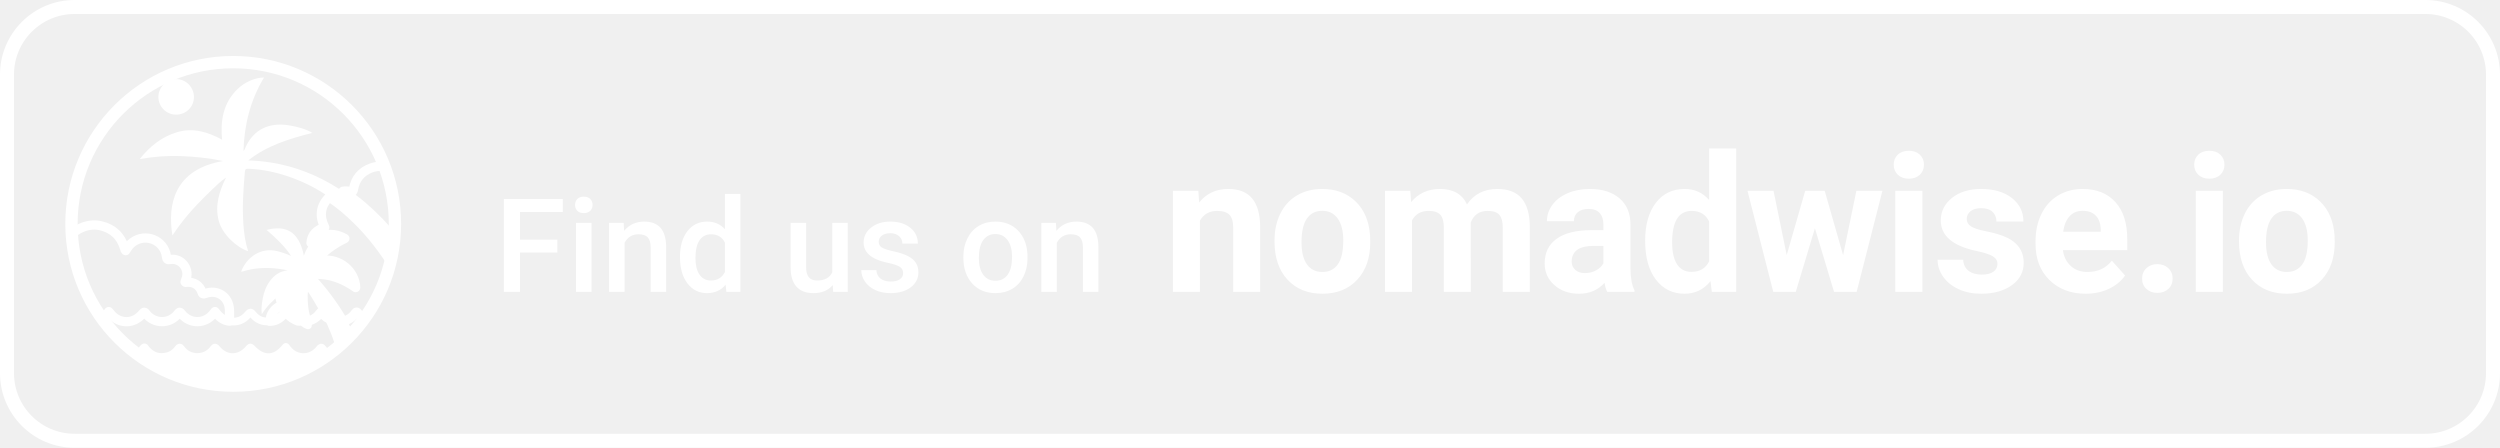
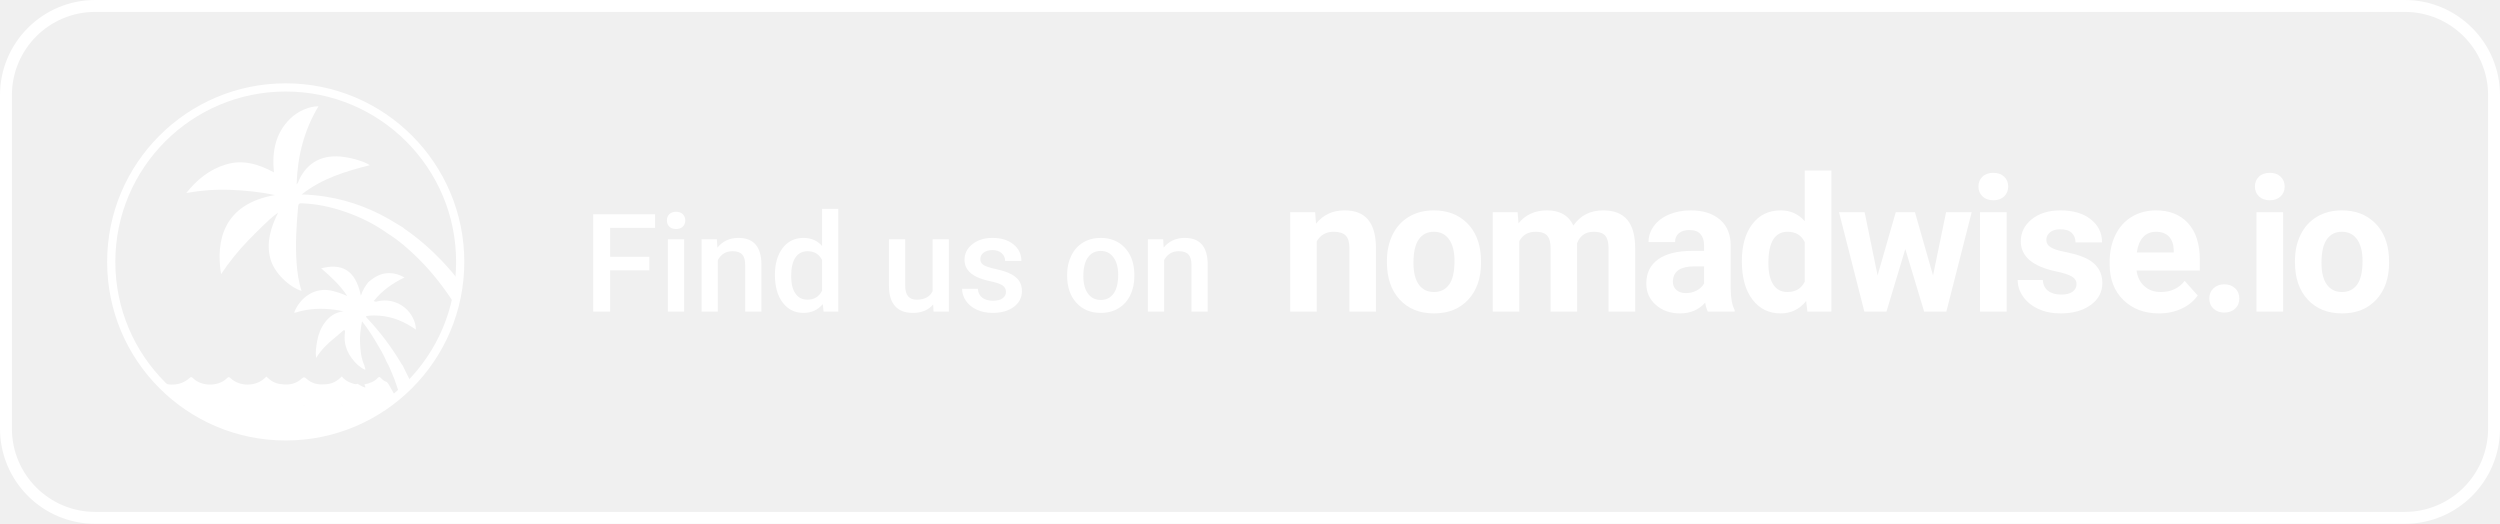
- <svg xmlns="http://www.w3.org/2000/svg" width="268" height="48" viewBox="0 0 268 48" role="img" aria-label="Find us on nomadwise.io">
-   <rect x="0.75" y="0.75" width="266.5" height="46.5" rx="7.25" fill="none" stroke="#FFFFFF" stroke-width="1.5" />
-   <svg x="7.00" y="6.00" width="36" height="36" viewBox="13.339 5.712 435.880 435.880">
-     <defs>
-       <clipPath id="floc">
-         <circle cx="231.279" cy="223.652" r="207.94" />
-       </clipPath>
-     </defs>
-     <g clip-path="url(#floc)">
-       <path fill="#fff" d="M421.485,221.893c-13.82-14.372-28.782-27.389-45.234-38.676c-0.847-0.581-1.595-1.305-2.389-1.961c-1.912-1.128-3.856-2.206-5.731-3.394c-27.104-17.172-56.318-28.87-88.091-33.865c-9.636-1.515-19.345-2.421-29.249-2.72c24.463-19.42,53.42-28.186,83.171-35.686c-6.201-4.166-18.825-8.178-31.043-9.987c-25.794-3.819-44.862,5.791-55.296,27.826c-0.786,1.661-1.007,3.66-3.029,5.549c1.024-34.332,9.056-65.974,26.66-95.279c-10.813-0.18-24.918,5.71-34.378,14.949c-18.431,18-22.469,40.674-20.02,65.714c-18.584-10.106-37.705-15.915-58.487-9.701c-20.084,6.006-35.577,18.644-48.456,34.869c17.974-3.22,35.892-4.566,53.939-3.845c17.971,0.718,35.835,2.467,54.25,6.364c-63.29,10.965-72.322,56.167-65.737,96.579c4.909-7.335,9.936-14.317,15.345-21.021c5.331-6.609,10.884-13.025,16.794-19.117c6.011-6.196,12.068-12.355,18.27-18.359c6.071-5.877,12.178-11.743,19.219-16.635c-8.687,17.691-14.633,35.678-9.664,55.53c4.631,18.504,24.222,35.762,38.308,40.032c-3.687-11.174-5.254-22.615-6.093-34.211c-1.673-23.111-0.168-46.111,1.92-69.114c0.303-3.341,1.801-3.733,4.607-3.625c18.605,0.717,36.554,4.65,54.051,10.826c18.042,6.369,35.036,14.801,50.611,25.985c13.546,8.442,25.472,18.883,36.806,30.024c18.297,17.986,33.714,38.264,47.321,59.96c0.528,0.841,1.023,1.718,1.665,2.307c2.596-9.503,4.574-19.261,5.868-29.235C438.986,241.749,430.674,231.45,421.485,221.893z" />
-       <path fill="#fff" d="M374.019,350.035c-0.363-0.462-0.783-0.889-1.079-1.39c-12.096-20.454-26.253-39.355-42.596-56.613c-0.498-0.525-1.097-1.016-0.839-2.246c5.316-0.908,10.814-0.883,16.277-0.478c16.263,1.206,30.743,7.39,44.416,17.016c-0.126-1.79-0.119-2.83-0.282-3.843c-3.462-21.383-24.982-35.749-46.137-30.78c-1.529,0.359-2.99,1.026-4.996-0.366c10.145-12.757,22.868-21.579,37.436-28.713c-6.133-3.462-12.011-5.207-18.413-5.299c-10.197-0.147-18.227,4.627-25.594,11c-3.772,4.635-6.945,9.649-9.195,16.564c-6.749-33.323-25.101-39.397-48.446-33.397c11.975,10.262,23.282,20.772,31.823,33.786c-5.956-2.701-11.844-4.703-17.928-6.221c-21.583-5.386-39.694,8.03-46.805,26.212c0.101,0.131,0.206,0.259,0.314,0.384c0.729-0.12,1.485-0.154,2.183-0.374c15.202-4.788,30.709-5.257,46.386-3.294c1.918,0.24,3.826,0.566,5.731,0.9c1.854,0.325,3.696,0.711,5.544,1.071c-9.774,1.131-16.942,6.006-22.596,13.462c-5.145,6.785-8.062,14.545-9.554,22.845c-1.185,6.596-2.256,13.231-1.319,20.69c6.296-10.158,14.182-17.757,22.804-24.668c3.152-2.701,6.287-5.423,9.47-8.087c0.748-0.626,1.625-1.763,2.646-0.876c0.484,0.42,0.465,1.665,0.351,2.491c-2.208,16.002,4.156,28.648,15.348,39.424c2.999,2.142,5.613,4.891,9.346,6.138c0.639-2.078-1.047-3.469-0.929-5.195c-3.952-8.686-4.935-17.974-5.375-27.336c-0.411-8.749,0.576-17.393,2.443-26.671c6.344,8.063,11.614,16.079,16.542,24.321c5.024,8.401,10.1,16.783,13.819,25.885c2.569,4.032,4.098,8.551,6.047,12.874c4.506,9.995,7.322,20.596,11.073,30.861c5.221-4.416,10.231-9.072,15.013-13.953c-0.144-0.187-0.275-0.398-0.393-0.639C382.394,367.017,378.202,358.529,374.019,350.035z" />
-       <path fill="none" stroke="#fff" stroke-width="12" stroke-linejoin="round" d="M194.721,314.132c-2.722,1.018-3.284,0.45-4.134-2.144c-2.816-8.598-10.699-13.393-19.817-12.515c-0.697,0.067-1.453,0.44-2.034-0.498c0.573-1.587,1.257-3.219,1.757-4.905c3.886-13.103-7.352-26.393-20.837-24.17c-4.075,0.672-4.58-0.563-5.031-3.96c-2.783-20.999-26.963-31.004-43.963-18.368c-3.892,2.893-6.483,6.799-8.996,10.81c-0.35-0.277-0.5-0.335-0.533-0.432c-0.333-0.984-0.661-1.971-0.965-2.965c-4.765-15.604-15.153-25.295-30.978-28.967c-17.634-4.092-37.906,5.932-44.546,21.487c4.107,37.727,17.833,72.564,38.689,101.999c7.058-1.393,12.111-5.867,16.389-12.014c2.51,2.726,4.512,5.633,7.334,7.726c11.757,8.721,26.807,6.761,36.539-5.089c2.076-2.528,2.781-2.291,4.594,0.102c10.327,13.632,30.873,13.768,41.193,0.17c2.161-2.847,2.765-2.562,4.826,0.01c11.053,13.795,30.71,13.453,41.58-0.533c0.54-0.695,1.071-1.396,1.848-2.409c4.868,6.492,10.419,11.673,18.781,12.434c0.012-4.915,0.222-9.838,0.003-14.742C225.655,318.049,210.761,308.135,194.721,314.132z" />
-       <path fill="none" stroke="#fff" stroke-width="12" stroke-linejoin="round" d="M439.855,278.905c-13.607-21.696-29.024-41.974-47.321-59.96c-11.334-11.141-23.26-21.582-36.806-30.024c-11.486,11.603-12.833,24.714-5.675,39.209c-9.901,3.277-17.004,9.008-17.841,20.194c7.367-6.374,15.397-11.148,25.594-11c6.401,0.093,12.28,1.838,18.413,5.299c-14.568,7.133-27.291,15.956-37.436,28.713c2.006,1.393,3.466,0.726,4.996,0.366c21.156-4.969,42.676,9.397,46.137,30.78c0.164,1.013,0.156,2.053,0.282,3.843c-13.673-9.625-28.153-15.809-44.416-17.016c-5.462-0.405-10.961-0.43-16.277,0.478c-0.258,1.23,0.341,1.721,0.839,2.246c16.343,17.258,30.5,36.159,42.596,56.613c0.296,0.501,0.716,0.928,1.078,1.389c6.403-1.657,11.802-4.893,15.581-10.402c1.517-2.212,2.29-1.917,3.753,0.074c3.957,5.382,9.31,8.563,15.468,10.367c14.681-20.58,25.861-43.825,32.7-68.863C440.878,280.623,440.383,279.746,439.855,278.905z" />
-       <path fill="none" stroke="#fff" stroke-width="12" stroke-linejoin="round" d="M437.443,152.83c-0.117-0.071-0.235-0.138-0.355-0.192c-8.734-3.99-17.755-4.92-26.81-1.558c-12.676,4.706-20.44,13.81-22.807,27.239c-0.462,2.624-0.908,4.566-4.348,3.425c-2.99-0.992-6.144-0.878-9.262-0.488c0.794,0.656,1.543,1.38,2.389,1.961c16.452,11.287,31.414,24.304,45.234,38.676c9.189,9.557,17.501,19.856,25.904,30.084c1.203-9.272,1.83-18.725,1.83-28.325C449.219,198.858,445.07,175.036,437.443,152.83z" />
-       <path fill="#fff" d="M156.927,81.881c-12.654-0.118-22.874-10.538-22.761-23.208c0.111-12.464,10.766-22.979,23.247-22.942c12.694,0.038,23.067,10.747,22.905,23.649C180.159,72.034,169.798,82.001,156.927,81.881z" />
-       <path fill="none" stroke="#fff" stroke-width="12" stroke-linejoin="round" d="M291.152,316.285c3.152-2.701,6.287-5.423,9.47-8.087c0.748-0.626,1.625-1.763,2.646-0.876c0.484,0.42,0.465,1.665,0.351,2.491c-2.208,16.002,4.156,28.648,15.348,39.424c-2.982,1.698-5.386-0.327-7.814-1.402c-4.836-2.141-8.454-5.81-11.454-10.489c-5.395,7.292-11.62,12.634-20.929,12.748c0.91-9.267,5.392-16.151,13.855-20.151c2.374-1.122,2.688-2.302,1.445-4.391C292.375,322.703,292.197,319.353,291.152,316.285z" />
-       <path fill="#fff" d="M241.974,285.651c-0.191,0.105-0.382,0.211-0.573,0.316c0.09-0.229,0.179-0.458,0.264-0.694C241.761,285.399,241.866,285.526,241.974,285.651z" />
-       <path fill="#fff" d="M231.279,441.592c50.217,0,96.459-16.994,133.311-45.531c-0.529-0.092-1.09-0.108-1.543-0.213c-6.357-1.482-11.615-4.715-15.414-9.951c-1.935-2.667-2.705-1.92-4.356,0.197c-8.184,10.496-21.862,13.377-33.194,7.234c-4.377-2.372-7.539-6.029-10.473-9.988c-13.546,17.154-29.678,17.758-44.513,1.755c-1.792-1.933-2.279-0.666-3.268,0.506c-12.244,14.515-30.078,14.652-42.124,0.242c-1.44-1.723-2.188-2.555-3.81-0.234c-10.076,14.417-32.304,14.531-42.384-0.087c-1.344-1.949-2.22-1.803-3.55,0.065c-3.478,4.885-8.125,8.316-13.952,9.825c-11.216,2.905-20.504-0.309-27.945-9.15c-0.901-1.07-1.623-4.085-3.716-1.041c-4.054,5.898-9.764,9.086-16.375,10.846C134.827,424.6,181.066,441.592,231.279,441.592z" />
-       <path fill="none" stroke="#fff" stroke-width="10" stroke-linejoin="round" d="M360.861,359.252c-1.949-4.323-3.478-8.842-6.047-12.874c-3.332-1.269-5.483-3.887-7.451-6.66c-1.289-1.816-2.091-2.382-3.689-0.048c-3.915,5.718-9.625,8.917-16.289,10.509c-0.118,1.726,1.568,3.117,0.929,5.195c-3.733-1.247-6.347-3.996-9.344-6.137c-2.984,1.696-5.388-0.328-7.816-1.403c-4.836-2.141-8.454-5.81-11.454-10.489c-5.395,7.292-11.62,12.634-20.929,12.748c-8.784,1.116-16.114-1.917-21.646-8.557c-2.743-3.291-3.677-4.022-6.877-0.132c-6.012,7.306-14.189,10.424-23.83,8.495c-8.362-0.761-13.913-5.942-18.781-12.434c-0.777,1.013-1.308,1.715-1.848,2.409c-10.871,13.985-30.528,14.327-41.58,0.533c-2.06-2.571-2.665-2.857-4.826-0.01c-10.321,13.598-30.866,13.462-41.193-0.17c-1.813-2.393-2.517-2.63-4.594-0.102c-9.732,11.851-24.782,13.81-36.539,5.089c-2.822-2.093-4.824-5-7.334-7.726c-4.278,6.147-9.331,10.622-16.389,12.014c12.501,17.644,27.566,33.34,44.643,46.563c6.611-1.76,12.321-4.948,16.375-10.846c2.092-3.044,2.815-0.029,3.716,1.041c7.44,8.841,16.729,12.055,27.945,9.15c5.827-1.509,10.474-4.94,13.952-9.825c1.33-1.868,2.206-2.014,3.55-0.065c10.08,14.618,32.308,14.504,42.384,0.087c1.622-2.321,2.369-1.49,3.81,0.234c12.046,14.41,29.88,14.273,42.124-0.242c0.988-1.171,1.476-2.439,3.268-0.506c14.835,16.003,30.966,15.4,44.513-1.755c2.934,3.959,6.096,7.615,10.473,9.988c11.332,6.142,25.009,3.261,33.194-7.234c1.651-2.117,2.421-2.864,4.356-0.197c3.799,5.235,9.057,8.468,15.414,9.951c0.453,0.106,1.014,0.121,1.543,0.213c2.492-1.93,4.939-3.914,7.343-5.947C368.182,379.848,365.367,369.248,360.861,359.252z" />
-       <path fill="none" stroke="#fff" stroke-width="10" stroke-linejoin="round" d="M393.353,339.707c-1.464-1.991-2.236-2.286-3.753-0.074c-3.779,5.509-9.178,8.745-15.58,10.402c4.183,8.493,8.374,16.982,12.534,25.486c0.118,0.241,0.25,0.452,0.393,0.639c7.943-8.106,15.266-16.822,21.874-26.085C402.662,348.27,397.31,345.089,393.353,339.707z" />
-       <path fill="none" stroke="#fff" stroke-width="12" stroke-linejoin="round" d="M327.385,350.179c-3.952-8.686-4.935-17.974-5.375-27.336c-0.411-8.749,0.576-17.393,2.443-26.671c6.344,8.063,11.614,16.079,16.542,24.321c5.024,8.401,10.1,16.783,13.819,25.885c-3.332-1.269-5.482-3.887-7.451-6.66c-1.289-1.816-2.091-2.382-3.689-0.048C339.759,345.389,334.049,348.587,327.385,350.179z" />
+ <svg xmlns="http://www.w3.org/2000/svg" viewBox="0 0 210 44" width="210" height="44" role="img" aria-label="Find us on nomadwise.io">
+   <rect width="210" height="44" rx="8" fill="none" />
+   <rect x="0.5" y="0.5" width="209" height="43" rx="7.5" fill="none" stroke="#FFFFFF" stroke-width="1" />
+   <g transform="translate(8.086 6.611) scale(0.06881)">
+     <clipPath id="c240220">
+       <circle cx="231.28" cy="223.65" r="213.0" />
+     </clipPath>
+     <g clip-path="url(#c240220)">
+       <path fill="#FFFFFF" d="M421.485,221.893c-13.82-14.372-28.782-27.389-45.234-38.676c-0.847-0.581-1.595-1.305-2.389-1.961    c-1.912-1.128-3.856-2.206-5.731-3.394c-27.104-17.172-56.318-28.87-88.091-33.865c-9.636-1.515-19.345-2.421-29.249-2.72    c24.463-19.42,53.42-28.186,83.171-35.686c-6.201-4.166-18.825-8.178-31.043-9.987c-25.794-3.819-44.862,5.791-55.296,27.826    c-0.786,1.661-1.007,3.66-3.029,5.549c1.024-34.332,9.056-65.974,26.66-95.279c-10.813-0.18-24.918,5.71-34.378,14.949    c-18.431,18-22.469,40.674-20.02,65.714c-18.584-10.106-37.705-15.915-58.487-9.701c-20.084,6.006-35.577,18.644-48.456,34.869    c17.974-3.22,35.892-4.566,53.939-3.845c17.971,0.718,35.835,2.467,54.25,6.364c-63.29,10.965-72.322,56.167-65.737,96.579    c4.909-7.335,9.936-14.317,15.345-21.021c5.331-6.609,10.884-13.025,16.794-19.117c6.011-6.196,12.068-12.355,18.27-18.359    c6.071-5.877,12.178-11.743,19.219-16.635c-8.687,17.691-14.633,35.678-9.664,55.53c4.631,18.504,24.222,35.762,38.308,40.032    c-3.687-11.174-5.254-22.615-6.093-34.211c-1.673-23.111-0.168-46.111,1.92-69.114c0.303-3.341,1.801-3.733,4.607-3.625    c18.605,0.717,36.554,4.65,54.051,10.826c18.042,6.369,35.036,14.801,50.611,25.985c13.546,8.442,25.472,18.883,36.806,30.024    c18.297,17.986,33.714,38.264,47.321,59.96c0.528,0.841,1.023,1.718,1.665,2.307c2.596-9.503,4.574-19.261,5.868-29.235    C438.986,241.749,430.674,231.45,421.485,221.893z" />
+       <path fill="#FFFFFF" d="M374.019,350.035c-0.363-0.462-0.783-0.889-1.079-1.39c-12.096-20.454-26.253-39.355-42.596-56.613    c-0.498-0.525-1.097-1.016-0.839-2.246c5.316-0.908,10.814-0.883,16.277-0.478c16.263,1.206,30.743,7.39,44.416,17.016    c-0.126-1.79-0.119-2.83-0.282-3.843c-3.462-21.383-24.982-35.749-46.137-30.78c-1.529,0.359-2.99,1.026-4.996-0.366    c10.145-12.757,22.868-21.579,37.436-28.713c-6.133-3.462-12.011-5.207-18.413-5.299c-10.197-0.147-18.227,4.627-25.594,11    c-3.772,4.635-6.945,9.649-9.195,16.564c-6.749-33.323-25.101-39.397-48.446-33.397c11.975,10.262,23.282,20.772,31.823,33.786    c-5.956-2.701-11.844-4.703-17.928-6.221c-21.583-5.386-39.694,8.03-46.805,26.212c0.101,0.131,0.206,0.259,0.314,0.384    c0.729-0.12,1.485-0.154,2.183-0.374c15.202-4.788,30.709-5.257,46.386-3.294c1.918,0.24,3.826,0.566,5.731,0.9    c1.854,0.325,3.696,0.711,5.544,1.071c-9.774,1.131-16.942,6.006-22.596,13.462c-5.145,6.785-8.062,14.545-9.554,22.845    c-1.185,6.596-2.256,13.231-1.319,20.69c6.296-10.158,14.182-17.757,22.804-24.668c3.152-2.701,6.287-5.423,9.47-8.087    c0.748-0.626,1.625-1.763,2.646-0.876c0.484,0.42,0.465,1.665,0.351,2.491c-2.208,16.002,4.156,28.648,15.348,39.424    c2.999,2.142,5.613,4.891,9.346,6.138c0.639-2.078-1.047-3.469-0.929-5.195c-3.952-8.686-4.935-17.974-5.375-27.336    c-0.411-8.749,0.576-17.393,2.443-26.671c6.344,8.063,11.614,16.079,16.542,24.321c5.024,8.401,10.1,16.783,13.819,25.885    c2.569,4.032,4.098,8.551,6.047,12.874c4.506,9.995,7.322,20.596,11.073,30.861c5.221-4.416,10.231-9.072,15.013-13.953    c-0.144-0.187-0.275-0.398-0.393-0.639C382.394,367.017,378.202,358.529,374.019,350.035z" />
+       <g transform="translate(0 110.50) scale(1 0.75)">
+         <path fill="#FFFFFF" d="M231.279,441.592c50.217,0,96.459-16.994,133.311-45.531c-0.529-0.092-1.09-0.108-1.543-0.213    c-6.357-1.482-11.615-4.715-15.414-9.951c-1.935-2.667-2.705-1.92-4.356,0.197c-8.184,10.496-21.862,13.377-33.194,7.234    c-4.377-2.372-7.539-6.029-10.473-9.988c-13.546,17.154-29.678,17.758-44.513,1.755c-1.792-1.933-2.279-0.666-3.268,0.506    c-12.244,14.515-30.078,14.652-42.124,0.242c-1.44-1.723-2.188-2.555-3.81-0.234c-10.076,14.417-32.304,14.531-42.384-0.087    c-1.344-1.949-2.22-1.803-3.55,0.065c-3.478,4.885-8.125,8.316-13.952,9.825c-11.216,2.905-20.504-0.309-27.945-9.15    c-0.901-1.07-1.623-4.085-3.716-1.041c-4.054,5.898-9.764,9.086-16.375,10.846C134.827,424.6,181.066,441.592,231.279,441.592z" />
+         <path fill="#FFFFFF" d="M360.861,359.252c-1.949-4.323-3.478-8.842-6.047-12.874c-3.332-1.269-5.483-3.887-7.451-6.66     c-1.289-1.816-2.091-2.382-3.689-0.048c-3.915,5.718-9.625,8.917-16.289,10.509c-0.118,1.726,1.568,3.117,0.929,5.195     c-3.733-1.247-6.347-3.996-9.344-6.137c-2.984,1.696-5.388-0.328-7.816-1.403c-4.836-2.141-8.454-5.81-11.454-10.489     c-5.395,7.292-11.62,12.634-20.929,12.748c-8.784,1.116-16.114-1.917-21.646-8.557c-2.743-3.291-3.677-4.022-6.877-0.132     c-6.012,7.306-14.189,10.424-23.83,8.495c-8.362-0.761-13.913-5.942-18.781-12.434c-0.777,1.013-1.308,1.715-1.848,2.409     c-10.871,13.985-30.528,14.327-41.58,0.533c-2.06-2.571-2.665-2.857-4.826-0.01c-10.321,13.598-30.866,13.462-41.193-0.17     c-1.813-2.393-2.517-2.63-4.594-0.102c-9.732,11.851-24.782,13.81-36.539,5.089c-2.822-2.093-4.824-5-7.334-7.726     c-4.278,6.147-9.331,10.622-16.389,12.014c12.501,17.644,27.566,33.34,44.643,46.563c6.611-1.76,12.321-4.948,16.375-10.846     c2.092-3.044,2.815-0.029,3.716,1.041c7.44,8.841,16.729,12.055,27.945,9.15c5.827-1.509,10.474-4.94,13.952-9.825     c1.33-1.868,2.206-2.014,3.55-0.065c10.08,14.618,32.308,14.504,42.384,0.087c1.622-2.321,2.369-1.49,3.81,0.234     c12.046,14.41,29.88,14.273,42.124-0.242c0.988-1.171,1.476-2.439,3.268-0.506c14.835,16.003,30.966,15.4,44.513-1.755     c2.934,3.959,6.096,7.615,10.473,9.988c11.332,6.142,25.009,3.261,33.194-7.234c1.651-2.117,2.421-2.864,4.356-0.197     c3.799,5.235,9.057,8.468,15.414,9.951c0.453,0.106,1.014,0.121,1.543,0.213c2.492-1.93,4.939-3.914,7.343-5.947     C368.182,379.848,365.367,369.248,360.861,359.252z" />
+         <path fill="#FFFFFF" d="M393.353,339.707c-1.464-1.991-2.236-2.286-3.753-0.074c-3.779,5.509-9.178,8.745-15.58,10.402     c4.183,8.493,8.374,16.982,12.534,25.486c0.118,0.241,0.25,0.452,0.393,0.639c7.943-8.106,15.266-16.822,21.874-26.085     C402.662,348.27,397.31,345.089,393.353,339.707z" />
+         <rect x="0" y="384" width="480" height="70" fill="#FFFFFF" />
+       </g>
    </g>
-     <circle cx="231.279" cy="223.652" r="209.94" fill="none" stroke="#fff" stroke-width="16" />
-   </svg>
-   <path fill="#FFFFFF" d="M59.747 27.07H55.741V31.288H54.012V21.335H60.335V22.729H55.741V25.689H59.747ZM63.409 31.288H61.747V23.891H63.409ZM61.645 21.97Q61.645 21.588 61.888 21.335Q62.13 21.082 62.581 21.082Q63.033 21.082 63.279 21.335Q63.525 21.588 63.525 21.97Q63.525 22.346 63.279 22.596Q63.033 22.845 62.581 22.845Q62.13 22.845 61.888 22.596Q61.645 22.346 61.645 21.97ZM66.858 23.891 66.906 24.746Q67.726 23.755 69.059 23.755Q71.37 23.755 71.411 26.4V31.288H69.75V26.496Q69.75 25.792 69.446 25.453Q69.141 25.115 68.451 25.115Q67.446 25.115 66.954 26.024V31.288H65.293V23.891ZM72.892 27.535Q72.892 25.826 73.685 24.79Q74.478 23.755 75.811 23.755Q76.987 23.755 77.711 24.575V20.788H79.372V31.288H77.868L77.786 30.522Q77.041 31.424 75.797 31.424Q74.498 31.424 73.695 30.379Q72.892 29.333 72.892 27.535ZM74.553 27.678Q74.553 28.806 74.987 29.439Q75.421 30.071 76.221 30.071Q77.239 30.071 77.711 29.162V26.004Q77.253 25.115 76.235 25.115Q75.428 25.115 74.99 25.754Q74.553 26.393 74.553 27.678ZM89.272 30.563Q88.541 31.424 87.194 31.424Q85.991 31.424 85.373 30.72Q84.754 30.016 84.754 28.683V23.891H86.415V28.663Q86.415 30.071 87.584 30.071Q88.794 30.071 89.218 29.203V23.891H90.879V31.288H89.313ZM96.817 29.278Q96.817 28.834 96.451 28.601Q96.085 28.369 95.238 28.191Q94.39 28.013 93.823 27.74Q92.579 27.138 92.579 25.997Q92.579 25.04 93.385 24.397Q94.192 23.755 95.436 23.755Q96.762 23.755 97.579 24.411Q98.396 25.067 98.396 26.113H96.735Q96.735 25.634 96.379 25.317Q96.024 24.999 95.436 24.999Q94.889 24.999 94.544 25.252Q94.199 25.505 94.199 25.928Q94.199 26.311 94.52 26.523Q94.841 26.735 95.819 26.95Q96.796 27.166 97.353 27.463Q97.911 27.76 98.181 28.177Q98.451 28.594 98.451 29.189Q98.451 30.187 97.623 30.806Q96.796 31.424 95.456 31.424Q94.547 31.424 93.836 31.096Q93.125 30.768 92.729 30.194Q92.332 29.62 92.332 28.957H93.946Q93.98 29.545 94.39 29.862Q94.8 30.18 95.477 30.18Q96.133 30.18 96.475 29.931Q96.817 29.681 96.817 29.278ZM103.272 27.521Q103.272 26.434 103.702 25.563Q104.133 24.691 104.912 24.223Q105.692 23.755 106.703 23.755Q108.2 23.755 109.133 24.718Q110.067 25.682 110.142 27.275L110.149 27.665Q110.149 28.758 109.728 29.62Q109.308 30.481 108.525 30.953Q107.742 31.424 106.717 31.424Q105.152 31.424 104.212 30.382Q103.272 29.34 103.272 27.603ZM104.933 27.665Q104.933 28.806 105.404 29.452Q105.876 30.098 106.717 30.098Q107.558 30.098 108.026 29.442Q108.494 28.786 108.494 27.521Q108.494 26.4 108.012 25.744Q107.53 25.088 106.703 25.088Q105.89 25.088 105.411 25.734Q104.933 26.38 104.933 27.665ZM113.195 23.891 113.243 24.746Q114.063 23.755 115.396 23.755Q117.707 23.755 117.748 26.4V31.288H116.087V26.496Q116.087 25.792 115.782 25.453Q115.478 25.115 114.788 25.115Q113.783 25.115 113.291 26.024V31.288H111.629V23.891Z" />
-   <path fill="#FFFFFF" d="M128.462 20.457 128.552 21.708Q129.713 20.257 131.665 20.257Q133.387 20.257 134.228 21.268Q135.069 22.279 135.089 24.291V31.288H132.196V24.361Q132.196 23.44 131.795 23.025Q131.395 22.609 130.464 22.609Q129.243 22.609 128.632 23.65V31.288H125.74V20.457ZM136.63 25.772Q136.63 24.161 137.251 22.9Q137.872 21.638 139.038 20.948Q140.204 20.257 141.745 20.257Q143.937 20.257 145.324 21.598Q146.71 22.94 146.87 25.242L146.89 25.983Q146.89 28.475 145.499 29.981Q144.108 31.488 141.765 31.488Q139.423 31.488 138.027 29.986Q136.63 28.485 136.63 25.902ZM139.523 25.983Q139.523 27.524 140.104 28.34Q140.684 29.156 141.765 29.156Q142.816 29.156 143.407 28.35Q143.998 27.544 143.998 25.772Q143.998 24.261 143.407 23.43Q142.816 22.599 141.745 22.599Q140.684 22.599 140.104 23.425Q139.523 24.251 139.523 25.983ZM151.185 20.457 151.275 21.668Q152.426 20.257 154.388 20.257Q156.48 20.257 157.261 21.909Q158.402 20.257 160.514 20.257Q162.276 20.257 163.136 21.283Q163.997 22.309 163.997 24.371V31.288H161.094V24.381Q161.094 23.46 160.734 23.035Q160.374 22.609 159.463 22.609Q158.162 22.609 157.661 23.85L157.671 31.288H154.778V24.391Q154.778 23.45 154.408 23.03Q154.038 22.609 153.147 22.609Q151.915 22.609 151.365 23.63V31.288H148.472V20.457ZM172.296 31.288Q172.095 30.897 172.005 30.317Q170.954 31.488 169.273 31.488Q167.681 31.488 166.635 30.567Q165.589 29.646 165.589 28.245Q165.589 26.523 166.865 25.602Q168.141 24.681 170.554 24.671H171.885V24.051Q171.885 23.3 171.5 22.85Q171.114 22.399 170.284 22.399Q169.553 22.399 169.137 22.749Q168.722 23.1 168.722 23.71H165.829Q165.829 22.769 166.41 21.969Q166.99 21.168 168.051 20.712Q169.112 20.257 170.434 20.257Q172.436 20.257 173.612 21.263Q174.788 22.269 174.788 24.091V28.785Q174.798 30.327 175.218 31.118V31.288ZM169.903 29.276Q170.544 29.276 171.084 28.991Q171.625 28.705 171.885 28.225V26.363H170.804Q168.632 26.363 168.492 27.864L168.482 28.035Q168.482 28.575 168.862 28.925Q169.243 29.276 169.903 29.276ZM176.36 25.792Q176.36 23.26 177.496 21.758Q178.632 20.257 180.604 20.257Q182.185 20.257 183.216 21.438V15.913H186.119V31.288H183.507L183.367 30.137Q182.285 31.488 180.584 31.488Q178.672 31.488 177.516 29.981Q176.36 28.475 176.36 25.792ZM179.252 26.003Q179.252 27.524 179.783 28.335Q180.314 29.146 181.325 29.146Q182.666 29.146 183.216 28.015V23.74Q182.676 22.609 181.345 22.609Q179.252 22.609 179.252 26.003ZM197.581 27.354 199.002 20.457H201.795L199.032 31.288H196.61L194.558 24.471L192.506 31.288H190.093L187.331 20.457H190.123L191.535 27.344L193.517 20.457H195.609ZM206.079 31.288H203.176V20.457H206.079ZM203.006 17.654Q203.006 17.004 203.441 16.583Q203.877 16.163 204.628 16.163Q205.368 16.163 205.809 16.583Q206.249 17.004 206.249 17.654Q206.249 18.315 205.804 18.736Q205.358 19.156 204.628 19.156Q203.897 19.156 203.451 18.736Q203.006 18.315 203.006 17.654ZM214.127 28.295Q214.127 27.764 213.602 27.459Q213.076 27.154 211.915 26.913Q208.051 26.103 208.051 23.63Q208.051 22.189 209.247 21.223Q210.444 20.257 212.375 20.257Q214.437 20.257 215.674 21.228Q216.91 22.199 216.91 23.75H214.017Q214.017 23.13 213.617 22.724Q213.216 22.319 212.365 22.319Q211.635 22.319 211.234 22.649Q210.834 22.98 210.834 23.49Q210.834 23.971 211.289 24.266Q211.745 24.561 212.826 24.776Q213.907 24.992 214.648 25.262Q216.94 26.103 216.94 28.175Q216.94 29.656 215.669 30.572Q214.397 31.488 212.385 31.488Q211.024 31.488 209.968 31.002Q208.912 30.517 208.311 29.671Q207.711 28.825 207.711 27.844H210.454Q210.494 28.615 211.024 29.026Q211.555 29.436 212.445 29.436Q213.276 29.436 213.702 29.121Q214.127 28.805 214.127 28.295ZM223.587 31.488Q221.204 31.488 219.708 30.027Q218.211 28.565 218.211 26.133V25.852Q218.211 24.221 218.842 22.935Q219.473 21.648 220.629 20.953Q221.785 20.257 223.266 20.257Q225.488 20.257 226.765 21.658Q228.041 23.06 228.041 25.632V26.813H221.144Q221.284 27.874 221.99 28.515Q222.696 29.156 223.777 29.156Q225.448 29.156 226.389 27.944L227.811 29.536Q227.16 30.457 226.049 30.972Q224.938 31.488 223.587 31.488ZM223.256 22.599Q222.395 22.599 221.86 23.18Q221.324 23.76 221.174 24.841H225.198V24.611Q225.178 23.65 224.678 23.125Q224.177 22.599 223.256 22.599ZM229.633 29.866Q229.633 29.176 230.098 28.745Q230.564 28.315 231.264 28.315Q231.975 28.315 232.44 28.745Q232.906 29.176 232.906 29.866Q232.906 30.547 232.445 30.972Q231.985 31.398 231.264 31.398Q230.554 31.398 230.093 30.972Q229.633 30.547 229.633 29.866ZM238.291 31.288H235.388V20.457H238.291ZM235.218 17.654Q235.218 17.004 235.654 16.583Q236.089 16.163 236.84 16.163Q237.581 16.163 238.021 16.583Q238.461 17.004 238.461 17.654Q238.461 18.315 238.016 18.736Q237.571 19.156 236.84 19.156Q236.109 19.156 235.664 18.736Q235.218 18.315 235.218 17.654ZM240.023 25.772Q240.023 24.161 240.644 22.9Q241.264 21.638 242.43 20.948Q243.597 20.257 245.138 20.257Q247.33 20.257 248.717 21.598Q250.103 22.94 250.263 25.242L250.283 25.983Q250.283 28.475 248.892 29.981Q247.5 31.488 245.158 31.488Q242.816 31.488 241.42 29.986Q240.023 28.485 240.023 25.902ZM242.916 25.983Q242.916 27.524 243.497 28.34Q244.077 29.156 245.158 29.156Q246.209 29.156 246.8 28.35Q247.39 27.544 247.39 25.772Q247.39 24.261 246.8 23.43Q246.209 22.599 245.138 22.599Q244.077 22.599 243.497 23.425Q242.916 24.251 242.916 25.983Z" />
+     <circle cx="231.28" cy="223.65" r="213.0" fill="none" stroke="#FFFFFF" stroke-width="10" />
+   </g>
+   <path fill="#FFFFFF" d="M54.542 22.707H51.252V26.172H49.831V17.996H55.025V19.142H51.252V21.573H54.542Z M57.468 26.172H56.103V20.096H57.468ZM56.019 18.519Q56.019 18.204 56.218 17.996Q56.418 17.789 56.788 17.789Q57.159 17.789 57.361 17.996Q57.563 18.204 57.563 18.519Q57.563 18.827 57.361 19.032Q57.159 19.237 56.788 19.237Q56.418 19.237 56.218 19.032Q56.019 18.827 56.019 18.519Z M60.219 20.096 60.259 20.798Q60.932 19.984 62.027 19.984Q63.925 19.984 63.959 22.157V26.172H62.594V22.236Q62.594 21.657 62.345 21.379Q62.095 21.102 61.528 21.102Q60.702 21.102 60.298 21.848V26.172H58.933V20.096Z M65.093 23.089Q65.093 21.686 65.745 20.835Q66.396 19.984 67.491 19.984Q68.457 19.984 69.052 20.658V17.547H70.417V26.172H69.181L69.114 25.543Q68.502 26.284 67.48 26.284Q66.413 26.284 65.753 25.425Q65.093 24.566 65.093 23.089ZM66.458 23.207Q66.458 24.134 66.814 24.653Q67.171 25.173 67.828 25.173Q68.665 25.173 69.052 24.426V21.832Q68.676 21.102 67.839 21.102Q67.177 21.102 66.817 21.627Q66.458 22.152 66.458 23.207Z  M78.385 25.577Q77.784 26.284 76.677 26.284Q75.689 26.284 75.181 25.706Q74.673 25.128 74.673 24.033V20.096H76.037V24.016Q76.037 25.173 76.998 25.173Q77.991 25.173 78.34 24.459V20.096H79.704V26.172H78.418Z M84.5 24.521Q84.5 24.156 84.199 23.965Q83.899 23.774 83.202 23.628Q82.506 23.482 82.04 23.258Q81.018 22.764 81.018 21.826Q81.018 21.04 81.681 20.512Q82.343 19.984 83.365 19.984Q84.455 19.984 85.126 20.523Q85.797 21.062 85.797 21.921H84.432Q84.432 21.528 84.14 21.267Q83.848 21.006 83.365 21.006Q82.916 21.006 82.632 21.214Q82.349 21.422 82.349 21.77Q82.349 22.084 82.613 22.258Q82.877 22.432 83.68 22.609Q84.483 22.786 84.94 23.03Q85.398 23.275 85.62 23.617Q85.842 23.96 85.842 24.448Q85.842 25.268 85.162 25.776Q84.483 26.284 83.382 26.284Q82.635 26.284 82.051 26.015Q81.467 25.745 81.142 25.274Q80.816 24.802 80.816 24.257H82.141Q82.169 24.74 82.506 25.001Q82.843 25.262 83.399 25.262Q83.938 25.262 84.219 25.057Q84.5 24.853 84.5 24.521Z  M89.637 23.078Q89.637 22.185 89.991 21.469Q90.345 20.753 90.985 20.369Q91.625 19.984 92.456 19.984Q93.686 19.984 94.453 20.776Q95.219 21.568 95.281 22.876L95.286 23.196Q95.286 24.094 94.941 24.802Q94.596 25.509 93.953 25.897Q93.31 26.284 92.468 26.284Q91.182 26.284 90.41 25.428Q89.637 24.572 89.637 23.145ZM91.002 23.196Q91.002 24.134 91.389 24.664Q91.777 25.195 92.468 25.195Q93.158 25.195 93.543 24.656Q93.927 24.117 93.927 23.078Q93.927 22.157 93.532 21.618Q93.136 21.079 92.456 21.079Q91.788 21.079 91.395 21.61Q91.002 22.14 91.002 23.196Z M97.707 20.096 97.746 20.798Q98.42 19.984 99.515 19.984Q101.413 19.984 101.446 22.157V26.172H100.082V22.236Q100.082 21.657 99.832 21.379Q99.582 21.102 99.015 21.102Q98.189 21.102 97.785 21.848V26.172H96.421V20.096Z" />
+   <g transform="translate(62.393 -0.479) scale(0.09302)">
+     <path fill="#FFFFFF" d="M516.895,196.786l0.746,10.365c6.412-8.016,15.009-12.023,25.788-12.023c9.507,0,16.584,2.792,21.228,8.375    c4.643,5.584,7.02,13.931,7.131,25.042v57.961h-23.964v-57.513c0-5.098-1.106-8.797-3.317-11.097    c-2.211-2.298-5.887-3.448-11.028-3.448c-6.745,0-11.803,2.881-15.174,8.643v63.415h-23.964v-89.72H516.895z" />
+     <path fill="#FFFFFF" d="M581.683,240.817c0-8.899,1.713-16.833,5.141-23.798c3.427-6.966,8.361-12.355,14.801-16.17    c6.439-3.813,13.917-5.721,22.43-5.721c12.105,0,21.986,3.704,29.645,11.111c7.656,7.408,11.926,17.469,12.811,30.183l0.166,6.136    c0,13.766-3.844,24.808-11.525,33.127c-7.686,8.32-17.994,12.479-30.93,12.479s-23.259-4.146-30.971-12.438    c-7.711-8.292-11.567-19.569-11.567-33.832L581.683,240.817L581.683,240.817z M605.646,242.518c0,8.526,1.603,15.047,4.81,19.558    c3.206,4.513,7.794,6.769,13.765,6.769c5.805,0,10.336-2.229,13.6-6.686c3.26-4.457,4.891-11.584,4.891-21.384    c0-8.36-1.631-14.838-4.891-19.434c-3.264-4.595-7.852-6.893-13.766-6.893c-5.859,0-10.394,2.284-13.599,6.851    C607.249,225.868,605.646,232.941,605.646,242.518z" />
+     <path fill="#FFFFFF" d="M699.73,196.786l0.746,10.033c6.356-7.795,14.953-11.691,25.788-11.691c11.554,0,19.486,4.561,23.799,13.682    c6.302-9.121,15.284-13.682,26.948-13.682c9.729,0,16.971,2.833,21.726,8.499c4.754,5.667,7.131,14.193,7.131,25.581v57.298    h-24.047v-57.348c0-5.097-0.995-8.821-2.985-11.177c-1.989-2.355-5.501-3.533-10.53-3.533c-7.188,0-12.162,3.436-14.926,10.306    l0.083,61.752h-23.964v-57.265c0-5.208-1.023-8.976-3.068-11.303c-2.046-2.327-5.528-3.49-10.448-3.49    c-6.799,0-11.72,2.825-14.76,8.478v63.58h-23.964v-89.72H699.73z" />
+     <path fill="#FFFFFF" d="M871.478,286.506c-1.106-2.156-1.907-4.837-2.404-8.043c-5.805,6.468-13.351,9.701-22.638,9.701    c-8.79,0-16.073-2.542-21.85-7.629c-5.777-5.085-8.665-11.497-8.665-19.237c0-9.507,3.524-16.804,10.572-21.891    c7.048-5.086,17.233-7.656,30.557-7.712h11.028v-5.141c0-4.146-1.065-7.463-3.192-9.951c-2.129-2.487-5.487-3.731-10.075-3.731    c-4.036,0-7.201,0.968-9.494,2.902c-2.295,1.936-3.441,4.59-3.441,7.961h-23.964c0-5.195,1.603-10.005,4.81-14.429    c3.205-4.422,7.738-7.89,13.599-10.406c5.858-2.515,12.438-3.772,19.735-3.772c11.056,0,19.831,2.777,26.327,8.333    c6.495,5.556,9.743,13.364,9.743,23.425v38.89c0.054,8.514,1.243,14.954,3.565,19.321v1.409L871.478,286.506L871.478,286.506z     M851.66,269.839c3.537,0,6.8-0.788,9.785-2.363s5.195-3.689,6.634-6.344v-15.423h-8.956c-11.996,0-18.381,4.146-19.154,12.438    l-0.083,1.409c0,2.985,1.05,5.445,3.151,7.38C845.136,268.872,848.011,269.839,851.66,269.839z" />
+     <path fill="#FFFFFF" d="M902.201,240.983c0-13.985,3.137-25.125,9.411-33.417c6.273-8.292,14.856-12.438,25.747-12.438    c8.734,0,15.948,3.262,21.643,9.784V159.14h24.047v127.366h-21.643l-1.161-9.536c-5.97,7.463-13.654,11.194-23.052,11.194    c-10.559,0-19.03-4.159-25.415-12.479C905.393,267.365,902.201,255.798,902.201,240.983z M926.165,242.688    c0,8.441,1.464,14.91,4.396,19.408c2.929,4.499,7.186,6.748,12.77,6.748c7.407,0,12.631-3.137,15.672-9.413v-35.57    c-2.985-6.274-8.155-9.412-15.506-9.412C931.941,214.448,926.165,223.862,926.165,242.688z" />
+     <path fill="#FFFFFF" d="M1074.844,253.918l11.774-57.132h23.135l-22.886,89.72h-20.066l-16.999-56.469l-16.999,56.469h-19.983    l-22.887-89.72h23.136l11.691,57.049l16.418-57.049h17.331L1074.844,253.918z" />
+     <path fill="#FFFFFF" d="M1115.858,173.569c0-3.593,1.202-6.551,3.607-8.873c2.404-2.321,5.68-3.482,9.826-3.482    c4.09,0,7.352,1.161,9.784,3.482c2.432,2.322,3.648,5.28,3.648,8.873c0,3.648-1.23,6.634-3.689,8.955    c-2.461,2.322-5.709,3.482-9.743,3.482c-4.036,0-7.284-1.16-9.743-3.482C1117.087,180.202,1115.858,177.217,1115.858,173.569z     M1141.315,286.506h-24.047v-89.72h24.047V286.506z" />
+     <path fill="#FFFFFF" d="M1204.428,261.713c0-2.93-1.451-5.237-4.354-6.924c-2.902-1.686-7.561-3.192-13.973-4.52    c-21.339-4.478-32.007-13.543-32.007-27.198c0-7.96,3.303-14.606,9.909-19.942c6.604-5.334,15.243-8.001,25.912-8.001    c11.388,0,20.494,2.682,27.322,8.043c6.827,5.362,10.241,12.328,10.241,20.896h-23.964c0-3.427-1.106-6.26-3.317-8.499    c-2.212-2.239-5.667-3.358-10.365-3.358c-4.035,0-7.159,0.912-9.369,2.736c-2.212,1.824-3.317,4.146-3.317,6.966    c0,2.653,1.257,4.796,3.773,6.426c2.515,1.632,6.758,3.041,12.728,4.229c5.971,1.189,11,2.528,15.092,4.021    c12.658,4.644,18.989,12.687,18.989,24.13c0,8.182-3.512,14.801-10.531,19.859c-7.021,5.058-16.087,7.587-27.198,7.587    c-7.519,0-14.193-1.341-20.025-4.021c-5.833-2.681-10.406-6.356-13.723-11.028c-3.317-4.671-4.976-9.715-4.976-15.133h22.72    c0.221,4.257,1.796,7.519,4.727,9.784c2.93,2.268,6.854,3.4,11.775,3.4c4.588,0,8.056-0.871,10.406-2.612    C1203.252,266.813,1204.428,264.532,1204.428,261.713z" />
+     <path fill="#FFFFFF" d="M1278.86,288.164c-13.157,0-23.868-4.034-32.132-12.106c-8.266-8.07-12.396-18.822-12.396-32.256v-2.321    c0-9.01,1.741-17.067,5.224-24.172c3.482-7.103,8.416-12.575,14.801-16.418c6.386-3.842,13.668-5.763,21.85-5.763    c12.272,0,21.933,3.87,28.981,11.608c7.048,7.74,10.572,18.713,10.572,32.92v9.784h-57.133c0.773,5.86,3.109,10.56,7.007,14.097    c3.897,3.538,8.831,5.307,14.802,5.307c9.231,0,16.445-3.344,21.642-10.033l11.775,13.185c-3.595,5.086-8.458,9.052-14.594,11.898    C1293.122,286.74,1286.322,288.164,1278.86,288.164z M1276.123,214.448c-4.755,0-8.61,1.61-11.567,4.831s-4.851,7.83-5.68,13.826    h33.334v-1.917c-0.111-5.33-1.548-9.452-4.312-12.368C1285.133,215.905,1281.208,214.448,1276.123,214.448z" />
+     <path fill="#FFFFFF" d="M1324.318,274.732c0-3.814,1.285-6.91,3.855-9.287c2.57-2.376,5.79-3.565,9.66-3.565    c3.925,0,7.173,1.189,9.743,3.565c2.57,2.377,3.855,5.473,3.855,9.287c0,3.76-1.271,6.813-3.813,9.162    c-2.544,2.351-5.805,3.524-9.785,3.524c-3.926,0-7.159-1.174-9.701-3.524C1325.588,281.545,1324.318,278.491,1324.318,274.732z" />
+     <path fill="#FFFFFF" d="M1365.521,173.569c0-3.593,1.202-6.551,3.607-8.873c2.404-2.321,5.68-3.482,9.826-3.482    c4.09,0,7.352,1.161,9.784,3.482c2.432,2.322,3.648,5.28,3.648,8.873c0,3.648-1.23,6.634-3.689,8.955    c-2.461,2.322-5.709,3.482-9.743,3.482c-4.036,0-7.284-1.16-9.743-3.482C1366.75,180.202,1365.521,177.217,1365.521,173.569z     M1390.978,286.506h-24.047v-89.72h24.047V286.506z" />
+     <path fill="#FFFFFF" d="M1401.666,240.817c0-8.899,1.713-16.833,5.142-23.798c3.427-6.966,8.36-12.355,14.801-16.17    c6.439-3.813,13.916-5.721,22.43-5.721c12.106,0,21.987,3.704,29.645,11.111c7.656,7.408,11.926,17.469,12.812,30.183l0.165,6.136    c0,13.766-3.843,24.808-11.525,33.127c-7.685,8.32-17.994,12.479-30.93,12.479s-23.259-4.146-30.971-12.438    s-11.567-19.569-11.567-33.832v-1.077L1401.666,240.817L1401.666,240.817z M1425.629,242.518c0,8.526,1.603,15.047,4.81,19.558    c3.205,4.513,7.795,6.769,13.765,6.769c5.805,0,10.337-2.229,13.6-6.686c3.261-4.457,4.892-11.584,4.892-21.384    c0-8.36-1.631-14.838-4.892-19.434c-3.263-4.595-7.851-6.893-13.766-6.893c-5.859,0-10.394,2.284-13.599,6.851    C1427.232,225.868,1425.629,232.941,1425.629,242.518z" />
+   </g>
</svg>
